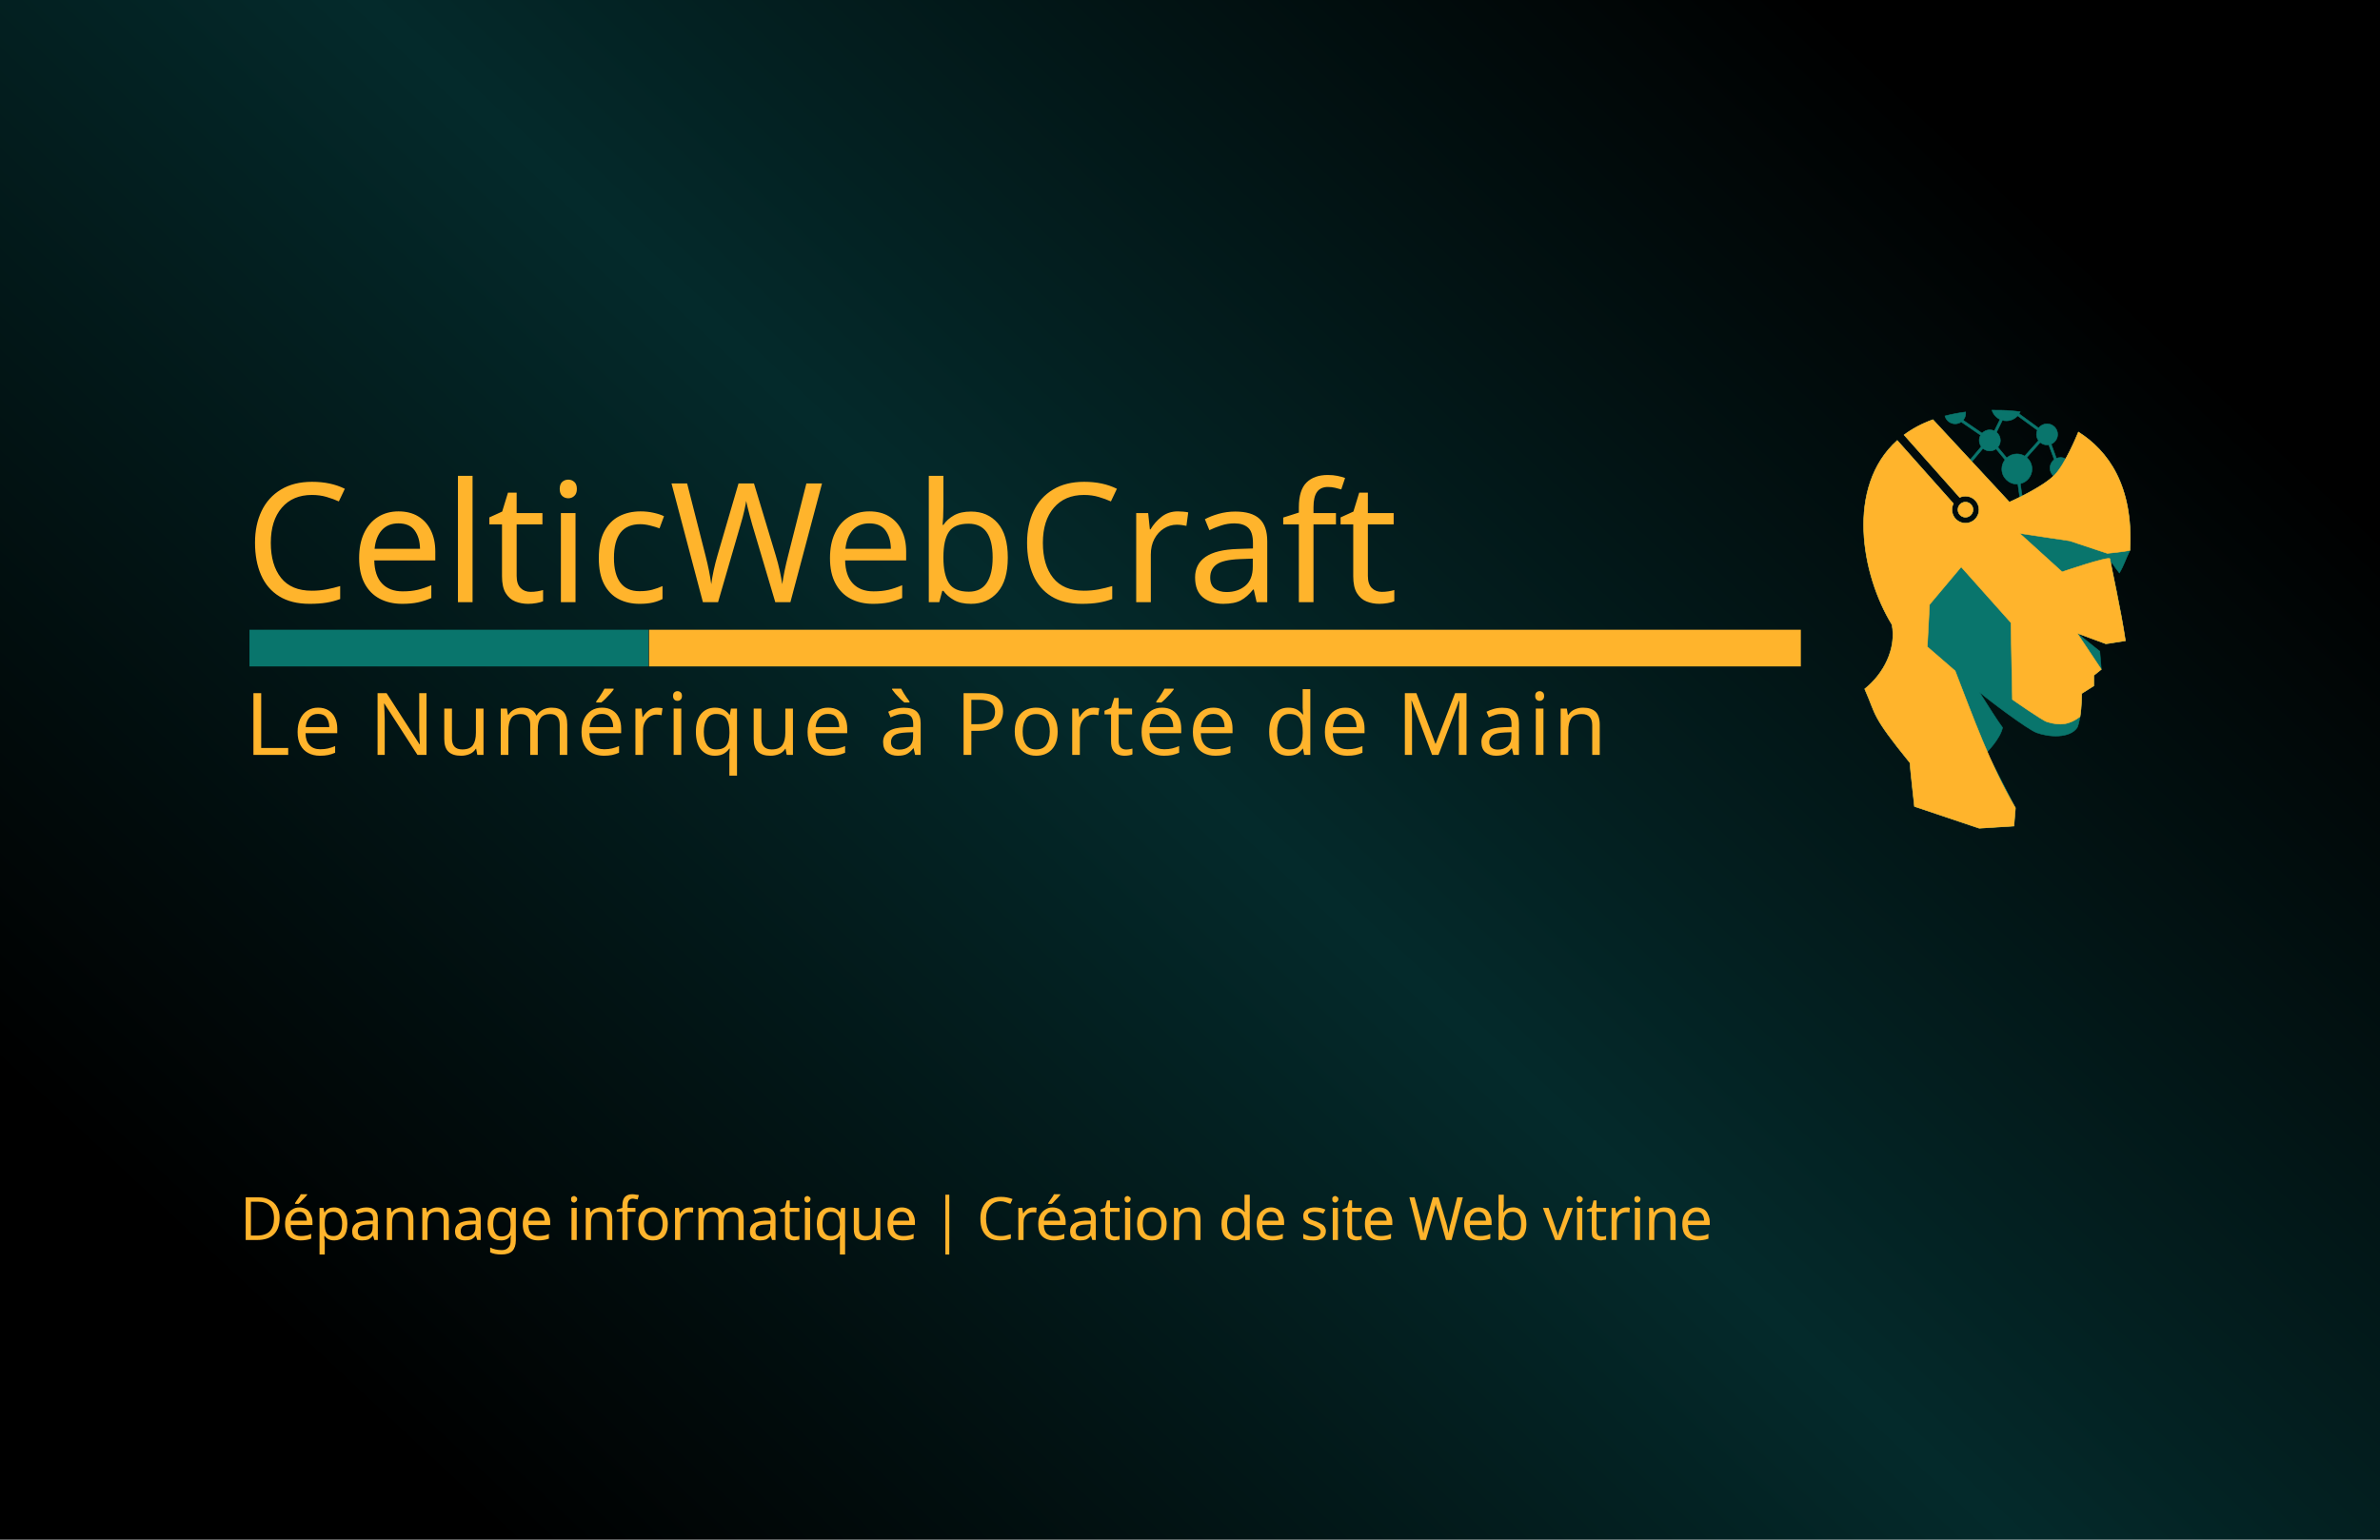
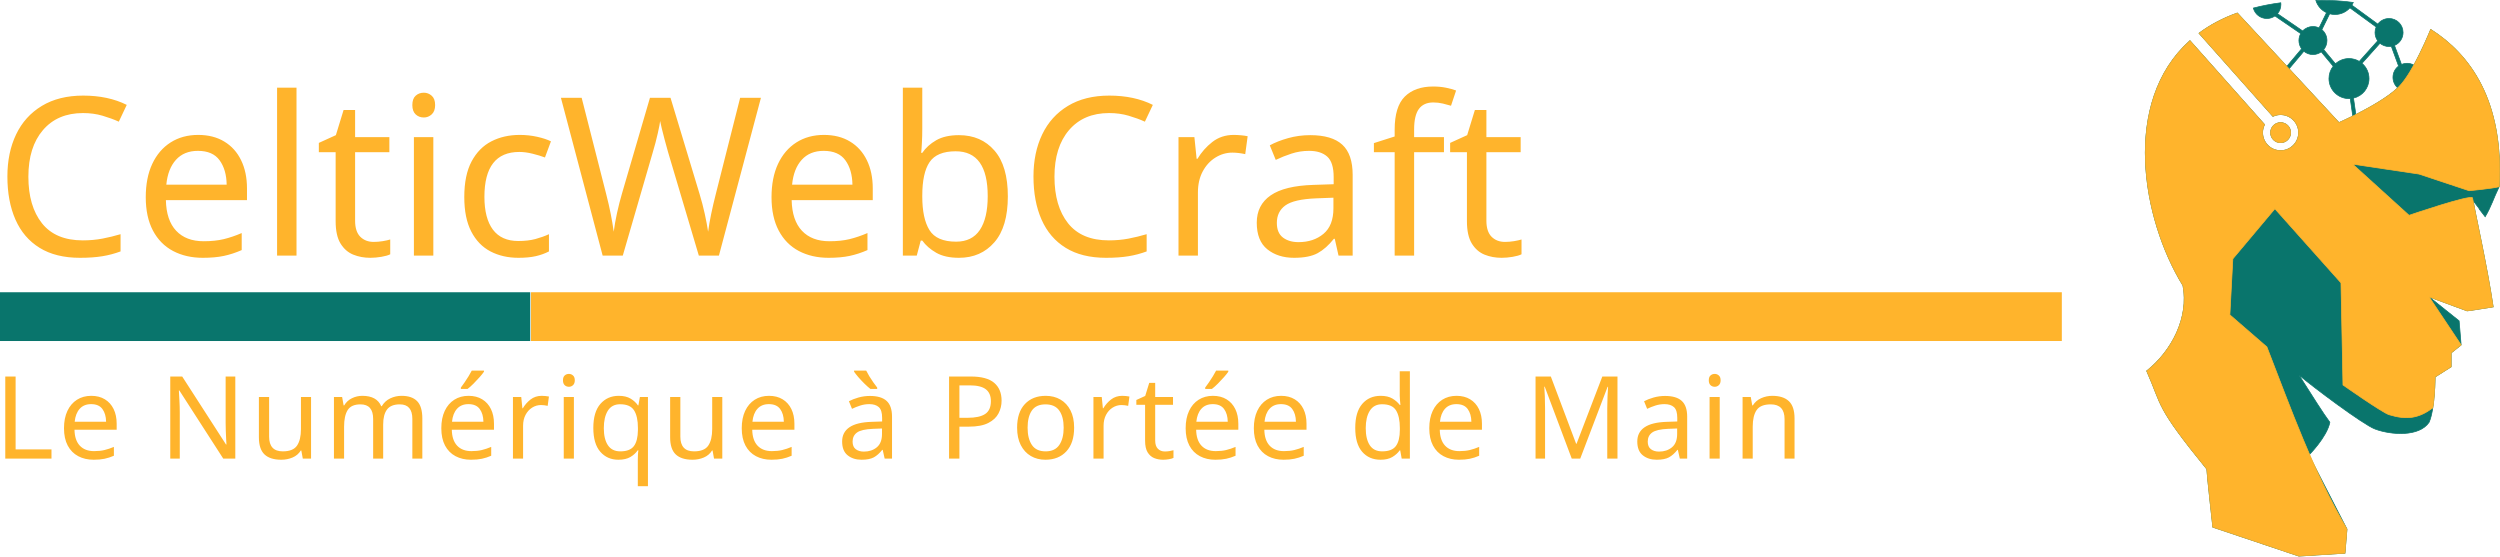
- <svg xmlns="http://www.w3.org/2000/svg" xmlns:xlink="http://www.w3.org/1999/xlink" width="85mm" height="55mm" viewBox="0 0 85 55" version="1.1" id="svg1" xml:space="preserve">
+ <svg xmlns="http://www.w3.org/2000/svg" xmlns:xlink="http://www.w3.org/1999/xlink" width="67.182mm" height="14.954mm" viewBox="0 0 67.182 14.954" version="1.1" id="svg1" xml:space="preserve">
  <defs id="defs1">
-     <color-profile name="DELL-P2222H-Color-Profile-D6500" xlink:href="../../../../../../../../WINDOWS/system32/spool/drivers/color/P2222H.icm" id="color-profile2" />
-     <linearGradient id="linearGradient5">
-       <stop style="stop-color:#000000;stop-opacity:1;" offset="0.136" id="stop4" />
-       <stop style="stop-color:#042a2b;stop-opacity:1;" offset="0.5" id="stop5" />
-       <stop style="stop-color:#000000;stop-opacity:1;" offset="0.848" id="stop9" />
-     </linearGradient>
-     <linearGradient id="linearGradient6">
-       <stop style="stop-color:#000000;stop-opacity:1;" offset="0" id="stop7" />
-       <stop style="stop-color:#09756c;stop-opacity:1;" offset="1" id="stop8" />
-     </linearGradient>
+     <color-profile name="DELL-P2222H-Color-Profile-D6500" xlink:href="../../../../../../../../WINDOWS/system32/spool/drivers/color/P2222H.icm" id="color-profile1" />
    <linearGradient id="swatch6">
      <stop style="stop-color:#cccccc;stop-opacity:1;" offset="0" id="stop6" />
    </linearGradient>
-     <linearGradient xlink:href="#linearGradient6" id="linearGradient3" gradientUnits="userSpaceOnUse" gradientTransform="translate(11.34387,60.64312)" x1="51.156" y1="115.357" x2="136.156" y2="60.357" />
-     <linearGradient xlink:href="#linearGradient5" id="linearGradient10" gradientUnits="userSpaceOnUse" gradientTransform="translate(11.34387,60.64312)" x1="59.133" y1="124.879" x2="128.18" y2="50.835" />
  </defs>
-   <g id="layer1" transform="translate(31.37492,-121)">
-     <g id="layer1-43" transform="translate(-93.87492)">
-       <rect style="opacity:1;fill:url(#linearGradient10);stroke-width:0.265" id="rect10" width="85" height="55" x="62.5" y="121" />
-       <rect style="display:none;opacity:1;fill:url(#linearGradient3);stroke-width:0.265" id="rect1-1" width="85" height="55" x="62.5" y="121" />
-       <text xml:space="preserve" style="font-style:normal;font-variant:normal;font-weight:normal;font-stretch:normal;font-size:2.117px;line-height:0px;font-family:'Agency FB';-inkscape-font-specification:'Agency FB';text-align:start;letter-spacing:-0.037px;word-spacing:0.195px;writing-mode:lr-tb;direction:ltr;text-anchor:start;opacity:1;fill:#ffb42c;fill-opacity:1;stroke-width:0.176" x="71.485" y="164.342" id="text13" transform="scale(0.9942473,1.005786)">
-         <tspan id="tspan13" style="font-style:normal;font-variant:normal;font-weight:normal;font-stretch:normal;font-family:'Space Mono';-inkscape-font-specification:'Space Mono';letter-spacing:-0.037px;word-spacing:0.195px;direction:ltr;stroke-width:0.176" x="71.485" y="164.342">Dépannage informatique | Création de site Web vitrine</tspan>
-       </text>
-       <g id="g13" transform="translate(1.7139019e-6,-5.380966)">
-         <g id="g93" transform="matrix(0.06735193,0,0,0.06735193,61.02617,143.6095)" style="display:inline">
-           <g id="g91" style="display:inline;fill:#ebb42c;fill-opacity:1">
-             <text xml:space="preserve" style="font-style:normal;font-variant:normal;font-weight:normal;font-stretch:normal;font-size:45.861px;font-family:'Space Mono';-inkscape-font-specification:'Space Mono';text-align:start;letter-spacing:1.336px;word-spacing:-4.714px;writing-mode:lr-tb;direction:ltr;text-anchor:start;opacity:1;fill:#ffb42c;fill-opacity:1;stroke:none;stroke-width:0.269;stroke-opacity:1" x="151.811" y="144.582" id="text90">
-               <tspan id="tspan90" style="font-style:normal;font-variant:normal;font-weight:normal;font-stretch:normal;font-size:45.861px;font-family:'Space Mono';-inkscape-font-specification:'Space Mono';letter-spacing:1.336px;word-spacing:-4.714px;writing-mode:lr-tb;fill:#ffb42c;fill-opacity:1;stroke-width:0.269" x="151.811" y="144.582">Le Numérique à Portée de Main</tspan>
+   <g id="layer1" transform="translate(24.84696,-194.807)">
+     <g id="g1233" transform="translate(-96.25617,59.16482)">
+       <g id="g1232" transform="translate(2.3383423e-6,-5.380966)">
+         <g id="g1230" transform="matrix(0.06735193,0,0,0.06735193,61.02617,143.6095)" style="display:inline">
+           <g id="g17" style="display:inline;fill:#ebb42c;fill-opacity:1">
+             <text xml:space="preserve" style="font-style:normal;font-variant:normal;font-weight:normal;font-stretch:normal;font-size:45.861px;font-family:'Space Mono';-inkscape-font-specification:'Space Mono';text-align:start;letter-spacing:1.336px;word-spacing:-4.714px;writing-mode:lr-tb;direction:ltr;text-anchor:start;opacity:1;fill:#ffb42c;fill-opacity:1;stroke:none;stroke-width:0.269;stroke-opacity:1" x="151.811" y="144.582" id="text15">
+               <tspan id="tspan15" style="font-style:normal;font-variant:normal;font-weight:normal;font-stretch:normal;font-size:45.861px;font-family:'Space Mono';-inkscape-font-specification:'Space Mono';letter-spacing:1.336px;word-spacing:-4.714px;writing-mode:lr-tb;fill:#ffb42c;fill-opacity:1;stroke-width:0.269" x="151.811" y="144.582">Le Numérique à Portée de Main</tspan>
            </text>
-             <text xml:space="preserve" style="font-style:normal;font-variant:normal;font-weight:normal;font-stretch:normal;font-size:88.194px;font-family:'Zen Dots';-inkscape-font-specification:'Zen Dots';text-align:start;writing-mode:lr-tb;direction:ltr;text-anchor:start;opacity:1;fill:#ffb42c;fill-opacity:1;stroke:none;stroke-width:0.269;stroke-opacity:1" x="151.735" y="63.586" id="text91">
-               <tspan id="tspan91" style="font-size:88.194px;fill:#ffb42c;fill-opacity:1;stroke-width:0.269" x="151.735" y="63.586">CelticWebCraft</tspan>
+             <text xml:space="preserve" style="font-style:normal;font-variant:normal;font-weight:normal;font-stretch:normal;font-size:88.194px;font-family:'Zen Dots';-inkscape-font-specification:'Zen Dots';text-align:start;writing-mode:lr-tb;direction:ltr;text-anchor:start;opacity:1;fill:#ffb42c;fill-opacity:1;stroke:none;stroke-width:0.269;stroke-opacity:1" x="151.735" y="63.586" id="text16">
+               <tspan id="tspan16" style="font-size:88.194px;fill:#ffb42c;fill-opacity:1;stroke-width:0.269" x="151.735" y="63.586">CelticWebCraft</tspan>
            </text>
-             <text xml:space="preserve" style="font-style:normal;font-variant:normal;font-weight:normal;font-stretch:normal;font-size:45.861px;font-family:'Space Mono';-inkscape-font-specification:'Space Mono';text-align:start;letter-spacing:1.323px;word-spacing:1.982px;writing-mode:lr-tb;direction:ltr;text-anchor:start;opacity:1;fill:#ffb42c;fill-opacity:1;stroke:none;stroke-width:0.269;stroke-opacity:1" x="151.811" y="144.582" id="text14">
-               <tspan id="tspan14" style="font-style:normal;font-variant:normal;font-weight:normal;font-stretch:normal;font-size:45.861px;font-family:'Space Mono';-inkscape-font-specification:'Space Mono';letter-spacing:1.323px;word-spacing:1.982px;fill:#ffb42c;fill-opacity:1;stroke-width:0.269" x="151.811" y="144.582" />
+             <text xml:space="preserve" style="font-style:normal;font-variant:normal;font-weight:normal;font-stretch:normal;font-size:45.861px;font-family:'Space Mono';-inkscape-font-specification:'Space Mono';text-align:start;letter-spacing:1.323px;word-spacing:1.982px;writing-mode:lr-tb;direction:ltr;text-anchor:start;opacity:1;fill:#ffb42c;fill-opacity:1;stroke:none;stroke-width:0.269;stroke-opacity:1" x="151.811" y="144.582" id="text17">
+               <tspan id="tspan17" style="font-style:normal;font-variant:normal;font-weight:normal;font-stretch:normal;font-size:45.861px;font-family:'Space Mono';-inkscape-font-specification:'Space Mono';letter-spacing:1.323px;word-spacing:1.982px;fill:#ffb42c;fill-opacity:1;stroke-width:0.269" x="151.811" y="144.582" />
            </text>
          </g>
-           <g id="g92" style="display:inline">
-             <rect style="opacity:1;fill:#09756c;fill-opacity:1;stroke:none;stroke-width:0.27;stroke-opacity:1" id="rect91" width="211.561" height="19.457" x="154.161" y="78.203" />
-             <rect style="opacity:1;fill:#ffb42c;fill-opacity:1;stroke:none;stroke-width:0.459;stroke-opacity:1" id="rect92" width="610.779" height="19.457" x="366.029" y="78.203" />
+           <g id="g1229" style="display:inline">
+             <rect style="opacity:1;fill:#09756c;fill-opacity:1;stroke:none;stroke-width:0.27;stroke-opacity:1" id="rect1227" width="211.561" height="19.457" x="154.161" y="78.203" />
+             <rect style="opacity:1;fill:#ffb42c;fill-opacity:1;stroke:none;stroke-width:0.459;stroke-opacity:1" id="rect1228" width="610.779" height="19.457" x="366.029" y="78.203" />
          </g>
        </g>
-         <g id="g51" transform="matrix(-0.05381476,0,0,0.05381476,139.3764,140.4979)" style="display:inline">
-           <path id="path22" style="display:inline;opacity:1;fill:#09756c;fill-opacity:1;stroke:#09756c;stroke-width:0.355;stroke-opacity:1" d="m 106.556,9.948 c -2.137,-0.023 -4.322,-0.006 -6.556,0.052 -1.543,0.04 -4.751,0.139 -9.057,0.609 l -0.004,-0.005 -0.009,0.006 c -0.979,0.107 -2.014,0.233 -3.1,0.381 a 10,10 0 0 0 0.719,1.357 l -12.948,9.456 a 7,7 0 0 0 -5.603,-2.804 7,7 0 0 0 -7,7 7,7 0 0 0 4.279,6.45 l -3.489,9.485 a 7,7 0 0 0 -2.75,-0.563 7,7 0 0 0 -3.42,0.892 C 53.433,34.732 50.019,26.514 49.192,24.477 29.657,36.877 12.609,59.96 15,103 c 2.893,5.931 4,10 7,15 7,-9 -1.001,0.969 6,-8 -0.859,5.569 -7,32.711 -10,53 12,2 13,2 13,2 l 19,-7 -15,12 -1,12 5,4 v 6.934 l 8,5.065 c 0,0 -1.83e-4,15.792 3,22.644 5,7.356 19,6.356 27,3.356 5.886,-2.207 31,-21 38,-27 -7,11 -12,19 -15.455,23.644 C 101,228 110,237 110,237 l -19,37 1,12 23,1.455 43,-14.455 c 0,0 3,-27 3,-29 26,-32 22,-31 30,-49 -12.576,-10 -21.184,-26.695 -18.096,-42.673 20.444,-33.295 30.678,-91.606 -3.488,-122.257 l -37.228,41.874 v 5.17e-4 a 9,9 0 0 1 0.961,4.047 9,9 0 0 1 -9,9 9,9 0 0 1 -9,-9 9,9 0 0 1 9,-9 9,9 0 0 1 3.843,0.861 L 164.878,26.362 C 159.468,22.338 153.128,18.92 145.758,16.262 l -24.711,26.649 -7.391,-8.784 a 7,7 0 0 0 1.345,-4.126 7,7 0 0 0 -0.913,-3.456 l 12.88,-8.823 a 7,7 0 0 0 4.033,1.278 7,7 0 0 0 6.768,-5.21 c -4.27,-1.117 -8.837,-2.008 -13.714,-2.65 a 7,7 0 0 0 -0.053,0.86 7,7 0 0 0 1.714,4.589 l -12.6,8.632 a 7,7 0 0 0 -5.114,-2.22 7,7 0 0 0 -3.048,0.698 l -3.751,-7.623 a 10,10 0 0 0 5.354,-6.127 z m -17.015,3.711 a 10,10 0 0 0 7.459,3.34 10,10 0 0 0 2.65,-0.358 l 3.909,7.946 a 7,7 0 0 0 -2.56,5.412 7,7 0 0 0 1.656,4.521 l -5.906,7.101 a 10,10 0 0 0 -6.75,-2.623 10,10 0 0 0 -5.146,1.425 L 75.648,30.135 a 7,7 0 0 0 1.352,-4.135 7,7 0 0 0 -0.569,-2.766 z m -15.017,17.683 8.989,10.047 a 10,10 0 0 0 -3.513,7.61 10,10 0 0 0 7.749,9.743 l -1.183,8.235 C 79.8,63.557 70.637,58.449 65.646,53.644 a 7,7 0 0 0 2.395,-5.272 7,7 0 0 0 -2.807,-5.605 l 3.627,-9.861 a 7,7 0 0 0 1.139,0.094 7,7 0 0 0 4.524,-1.658 z m 38.005,3.996 7.392,8.786 -24.921,26.876 c 0,0 -2.856,-1.252 -6.886,-3.248 l 1.26,-8.772 a 10,10 0 0 0 0.626,0.02 10,10 0 0 0 10,-10 10,10 0 0 0 -2.124,-6.162 l 5.984,-7.194 a 7,7 0 0 0 4.14,1.356 7,7 0 0 0 4.528,-1.662 z m 11.62,35.654 a 5,5 0 0 0 -5,5 5,5 0 0 0 5,5 5,5 0 0 0 5,-5 5,5 0 0 0 -5,-5 z" />
-           <path id="path8" style="display:inline;opacity:1;mix-blend-mode:normal;fill:#ffb42c;fill-opacity:1;stroke:#ffb42c;stroke-width:0.355;stroke-opacity:1" d="M 145.758,16.262 95,71 c 0,0 -21.904,-9.606 -30,-18 C 58.018,45.76 50.479,27.644 49.192,24.477 29.657,36.877 12.609,59.96 15,103 c 3.641,0.945 15,2 15,2 L 55,96.689 88.18,91.728 60,117.287 c 0,0 -30.674,-10.503 -31.692,-8.718 -0.875,5.569 -7.308,34.142 -10.308,54.431 12,2 13,2 13,2 l 19,-7 -16,24 5,4 v 6.934 l 8,5.065 c 0,0 -3.56e-4,8.538 1.134,15.42 6.924,5.144 12.866,6.196 21.866,3.424 3.36,-1.035 23,-14.844 23,-14.844 L 94,151 127,114 l 21,25 1.478,28 -18.478,16 c -12.145,31.231 -23.017,61.948 -40,91 l 1,12 23,1.455 43,-14.455 c 0,0 3,-27 3,-29 26,-32 22,-31 30,-49 -12.576,-10 -21.184,-26.695 -18.096,-42.673 20.444,-33.295 30.678,-91.606 -3.488,-122.257 l -37.228,41.874 v 5.17e-4 a 9,9 0 0 1 0.884,2.872 9,9 0 0 1 0.077,1.175 9,9 0 0 1 -0.077,1.175 9,9 0 0 1 -0.608,2.27 9,9 0 0 1 -1.175,2.035 9,9 0 0 1 -2.64,2.316 9,9 0 0 1 -1.888,0.803 9,9 0 0 1 -2.612,0.403 9,9 0 0 1 -1.175,-0.077 9,9 0 0 1 -1.154,-0.229 9,9 0 0 1 -2.17,-0.899 9,9 0 0 1 -3.294,-3.294 9,9 0 0 1 -0.899,-2.17 9,9 0 0 1 -0.306,-2.33 9,9 0 0 1 1.86,-5.479 9,9 0 0 1 1.661,-1.661 9,9 0 0 1 0.979,-0.654 9,9 0 0 1 1.056,-0.52 9,9 0 0 1 2.078,-0.57 9,9 0 0 1 1.366,-0.115 9,9 0 0 1 1.175,0.077 9,9 0 0 1 2.27,0.608 9,9 0 0 1 0.398,0.176 l 36.886,-41.49 C 159.468,22.338 153.128,18.92 145.758,16.262 Z m -21.608,54.73 a 5,5 0 0 0 -1.451,0.224 5,5 0 0 0 -1.049,0.446 5,5 0 0 0 -0.544,0.363 5,5 0 0 0 -1.576,2.054 5,5 0 0 0 -0.38,1.914 5,5 0 0 0 0.171,1.294 5,5 0 0 0 1.294,2.241 5,5 0 0 0 0.492,0.431 5,5 0 0 0 1.13,0.653 5,5 0 0 0 1.914,0.38 5,5 0 0 0 0.653,-0.043 5,5 0 0 0 0.641,-0.128 5,5 0 0 0 1.206,-0.499 5,5 0 0 0 1.036,-0.795 5,5 0 0 0 0.794,-1.035 5,5 0 0 0 5.2e-4,-5.17e-4 5,5 0 0 0 0.499,-1.206 5,5 0 0 0 0.171,-1.294 5,5 0 0 0 -0.171,-1.294 5,5 0 0 0 -0.499,-1.206 5,5 0 0 0 -0.795,-1.035 5,5 0 0 0 -0.491,-0.431 5,5 0 0 0 -0.544,-0.363 5,5 0 0 0 -5.2e-4,0 5,5 0 0 0 -0.586,-0.289 5,5 0 0 0 -5.2e-4,0 5,5 0 0 0 -1.913,-0.381 z" />
+         <g id="g1231" transform="matrix(-0.05381476,0,0,0.05381476,139.3764,140.4979)" style="display:inline">
+           <path id="path1230" style="display:inline;opacity:1;fill:#09756c;fill-opacity:1;stroke:#09756c;stroke-width:0.355;stroke-opacity:1" d="m 106.556,9.948 c -2.137,-0.023 -4.322,-0.006 -6.556,0.052 -1.543,0.04 -4.751,0.139 -9.057,0.609 l -0.004,-0.005 -0.009,0.006 c -0.979,0.107 -2.014,0.233 -3.1,0.381 a 10,10 0 0 0 0.719,1.357 l -12.948,9.456 a 7,7 0 0 0 -5.603,-2.804 7,7 0 0 0 -7,7 7,7 0 0 0 4.279,6.45 l -3.489,9.485 a 7,7 0 0 0 -2.75,-0.563 7,7 0 0 0 -3.42,0.892 C 53.433,34.732 50.019,26.514 49.192,24.477 29.657,36.877 12.609,59.96 15,103 c 2.893,5.931 4,10 7,15 7,-9 -1.001,0.969 6,-8 -0.859,5.569 -7,32.711 -10,53 12,2 13,2 13,2 l 19,-7 -15,12 -1,12 5,4 v 6.934 l 8,5.065 c 0,0 -1.83e-4,15.792 3,22.644 5,7.356 19,6.356 27,3.356 5.886,-2.207 31,-21 38,-27 -7,11 -12,19 -15.455,23.644 C 101,228 110,237 110,237 l -19,37 1,12 23,1.455 43,-14.455 c 0,0 3,-27 3,-29 26,-32 22,-31 30,-49 -12.576,-10 -21.184,-26.695 -18.096,-42.673 20.444,-33.295 30.678,-91.606 -3.488,-122.257 l -37.228,41.874 v 5.17e-4 a 9,9 0 0 1 0.961,4.047 9,9 0 0 1 -9,9 9,9 0 0 1 -9,-9 9,9 0 0 1 9,-9 9,9 0 0 1 3.843,0.861 L 164.878,26.362 C 159.468,22.338 153.128,18.92 145.758,16.262 l -24.711,26.649 -7.391,-8.784 a 7,7 0 0 0 1.345,-4.126 7,7 0 0 0 -0.913,-3.456 l 12.88,-8.823 a 7,7 0 0 0 4.033,1.278 7,7 0 0 0 6.768,-5.21 c -4.27,-1.117 -8.837,-2.008 -13.714,-2.65 a 7,7 0 0 0 -0.053,0.86 7,7 0 0 0 1.714,4.589 l -12.6,8.632 a 7,7 0 0 0 -5.114,-2.22 7,7 0 0 0 -3.048,0.698 l -3.751,-7.623 a 10,10 0 0 0 5.354,-6.127 z m -17.015,3.711 a 10,10 0 0 0 7.459,3.34 10,10 0 0 0 2.65,-0.358 l 3.909,7.946 a 7,7 0 0 0 -2.56,5.412 7,7 0 0 0 1.656,4.521 l -5.906,7.101 a 10,10 0 0 0 -6.75,-2.623 10,10 0 0 0 -5.146,1.425 L 75.648,30.135 a 7,7 0 0 0 1.352,-4.135 7,7 0 0 0 -0.569,-2.766 z m -15.017,17.683 8.989,10.047 a 10,10 0 0 0 -3.513,7.61 10,10 0 0 0 7.749,9.743 l -1.183,8.235 C 79.8,63.557 70.637,58.449 65.646,53.644 a 7,7 0 0 0 2.395,-5.272 7,7 0 0 0 -2.807,-5.605 l 3.627,-9.861 a 7,7 0 0 0 1.139,0.094 7,7 0 0 0 4.524,-1.658 z m 38.005,3.996 7.392,8.786 -24.921,26.876 c 0,0 -2.856,-1.252 -6.886,-3.248 l 1.26,-8.772 a 10,10 0 0 0 0.626,0.02 10,10 0 0 0 10,-10 10,10 0 0 0 -2.124,-6.162 l 5.984,-7.194 a 7,7 0 0 0 4.14,1.356 7,7 0 0 0 4.528,-1.662 z m 11.62,35.654 a 5,5 0 0 0 -5,5 5,5 0 0 0 5,5 5,5 0 0 0 5,-5 5,5 0 0 0 -5,-5 z" />
+           <path id="path1231" style="display:inline;opacity:1;mix-blend-mode:normal;fill:#ffb42c;fill-opacity:1;stroke:#ffb42c;stroke-width:0.355;stroke-opacity:1" d="M 145.758,16.262 95,71 c 0,0 -21.904,-9.606 -30,-18 C 58.018,45.76 50.479,27.644 49.192,24.477 29.657,36.877 12.609,59.96 15,103 c 3.641,0.945 15,2 15,2 L 55,96.689 88.18,91.728 60,117.287 c 0,0 -30.674,-10.503 -31.692,-8.718 -0.875,5.569 -7.308,34.142 -10.308,54.431 12,2 13,2 13,2 l 19,-7 -16,24 5,4 v 6.934 l 8,5.065 c 0,0 -3.56e-4,8.538 1.134,15.42 6.924,5.144 12.866,6.196 21.866,3.424 3.36,-1.035 23,-14.844 23,-14.844 L 94,151 127,114 l 21,25 1.478,28 -18.478,16 c -12.145,31.231 -23.017,61.948 -40,91 l 1,12 23,1.455 43,-14.455 c 0,0 3,-27 3,-29 26,-32 22,-31 30,-49 -12.576,-10 -21.184,-26.695 -18.096,-42.673 20.444,-33.295 30.678,-91.606 -3.488,-122.257 l -37.228,41.874 v 5.17e-4 a 9,9 0 0 1 0.884,2.872 9,9 0 0 1 0.077,1.175 9,9 0 0 1 -0.077,1.175 9,9 0 0 1 -0.608,2.27 9,9 0 0 1 -1.175,2.035 9,9 0 0 1 -2.64,2.316 9,9 0 0 1 -1.888,0.803 9,9 0 0 1 -2.612,0.403 9,9 0 0 1 -1.175,-0.077 9,9 0 0 1 -1.154,-0.229 9,9 0 0 1 -2.17,-0.899 9,9 0 0 1 -3.294,-3.294 9,9 0 0 1 -0.899,-2.17 9,9 0 0 1 -0.306,-2.33 9,9 0 0 1 1.86,-5.479 9,9 0 0 1 1.661,-1.661 9,9 0 0 1 0.979,-0.654 9,9 0 0 1 1.056,-0.52 9,9 0 0 1 2.078,-0.57 9,9 0 0 1 1.366,-0.115 9,9 0 0 1 1.175,0.077 9,9 0 0 1 2.27,0.608 9,9 0 0 1 0.398,0.176 l 36.886,-41.49 C 159.468,22.338 153.128,18.92 145.758,16.262 Z m -21.608,54.73 a 5,5 0 0 0 -1.451,0.224 5,5 0 0 0 -1.049,0.446 5,5 0 0 0 -0.544,0.363 5,5 0 0 0 -1.576,2.054 5,5 0 0 0 -0.38,1.914 5,5 0 0 0 0.171,1.294 5,5 0 0 0 1.294,2.241 5,5 0 0 0 0.492,0.431 5,5 0 0 0 1.13,0.653 5,5 0 0 0 1.914,0.38 5,5 0 0 0 0.653,-0.043 5,5 0 0 0 0.641,-0.128 5,5 0 0 0 1.206,-0.499 5,5 0 0 0 1.036,-0.795 5,5 0 0 0 0.794,-1.035 5,5 0 0 0 5.2e-4,-5.17e-4 5,5 0 0 0 0.499,-1.206 5,5 0 0 0 0.171,-1.294 5,5 0 0 0 -0.171,-1.294 5,5 0 0 0 -0.499,-1.206 5,5 0 0 0 -0.795,-1.035 5,5 0 0 0 -0.491,-0.431 5,5 0 0 0 -0.544,-0.363 5,5 0 0 0 -5.2e-4,0 5,5 0 0 0 -0.586,-0.289 5,5 0 0 0 -5.2e-4,0 5,5 0 0 0 -1.913,-0.381 z" />
        </g>
      </g>
    </g>
  </g>
</svg>
